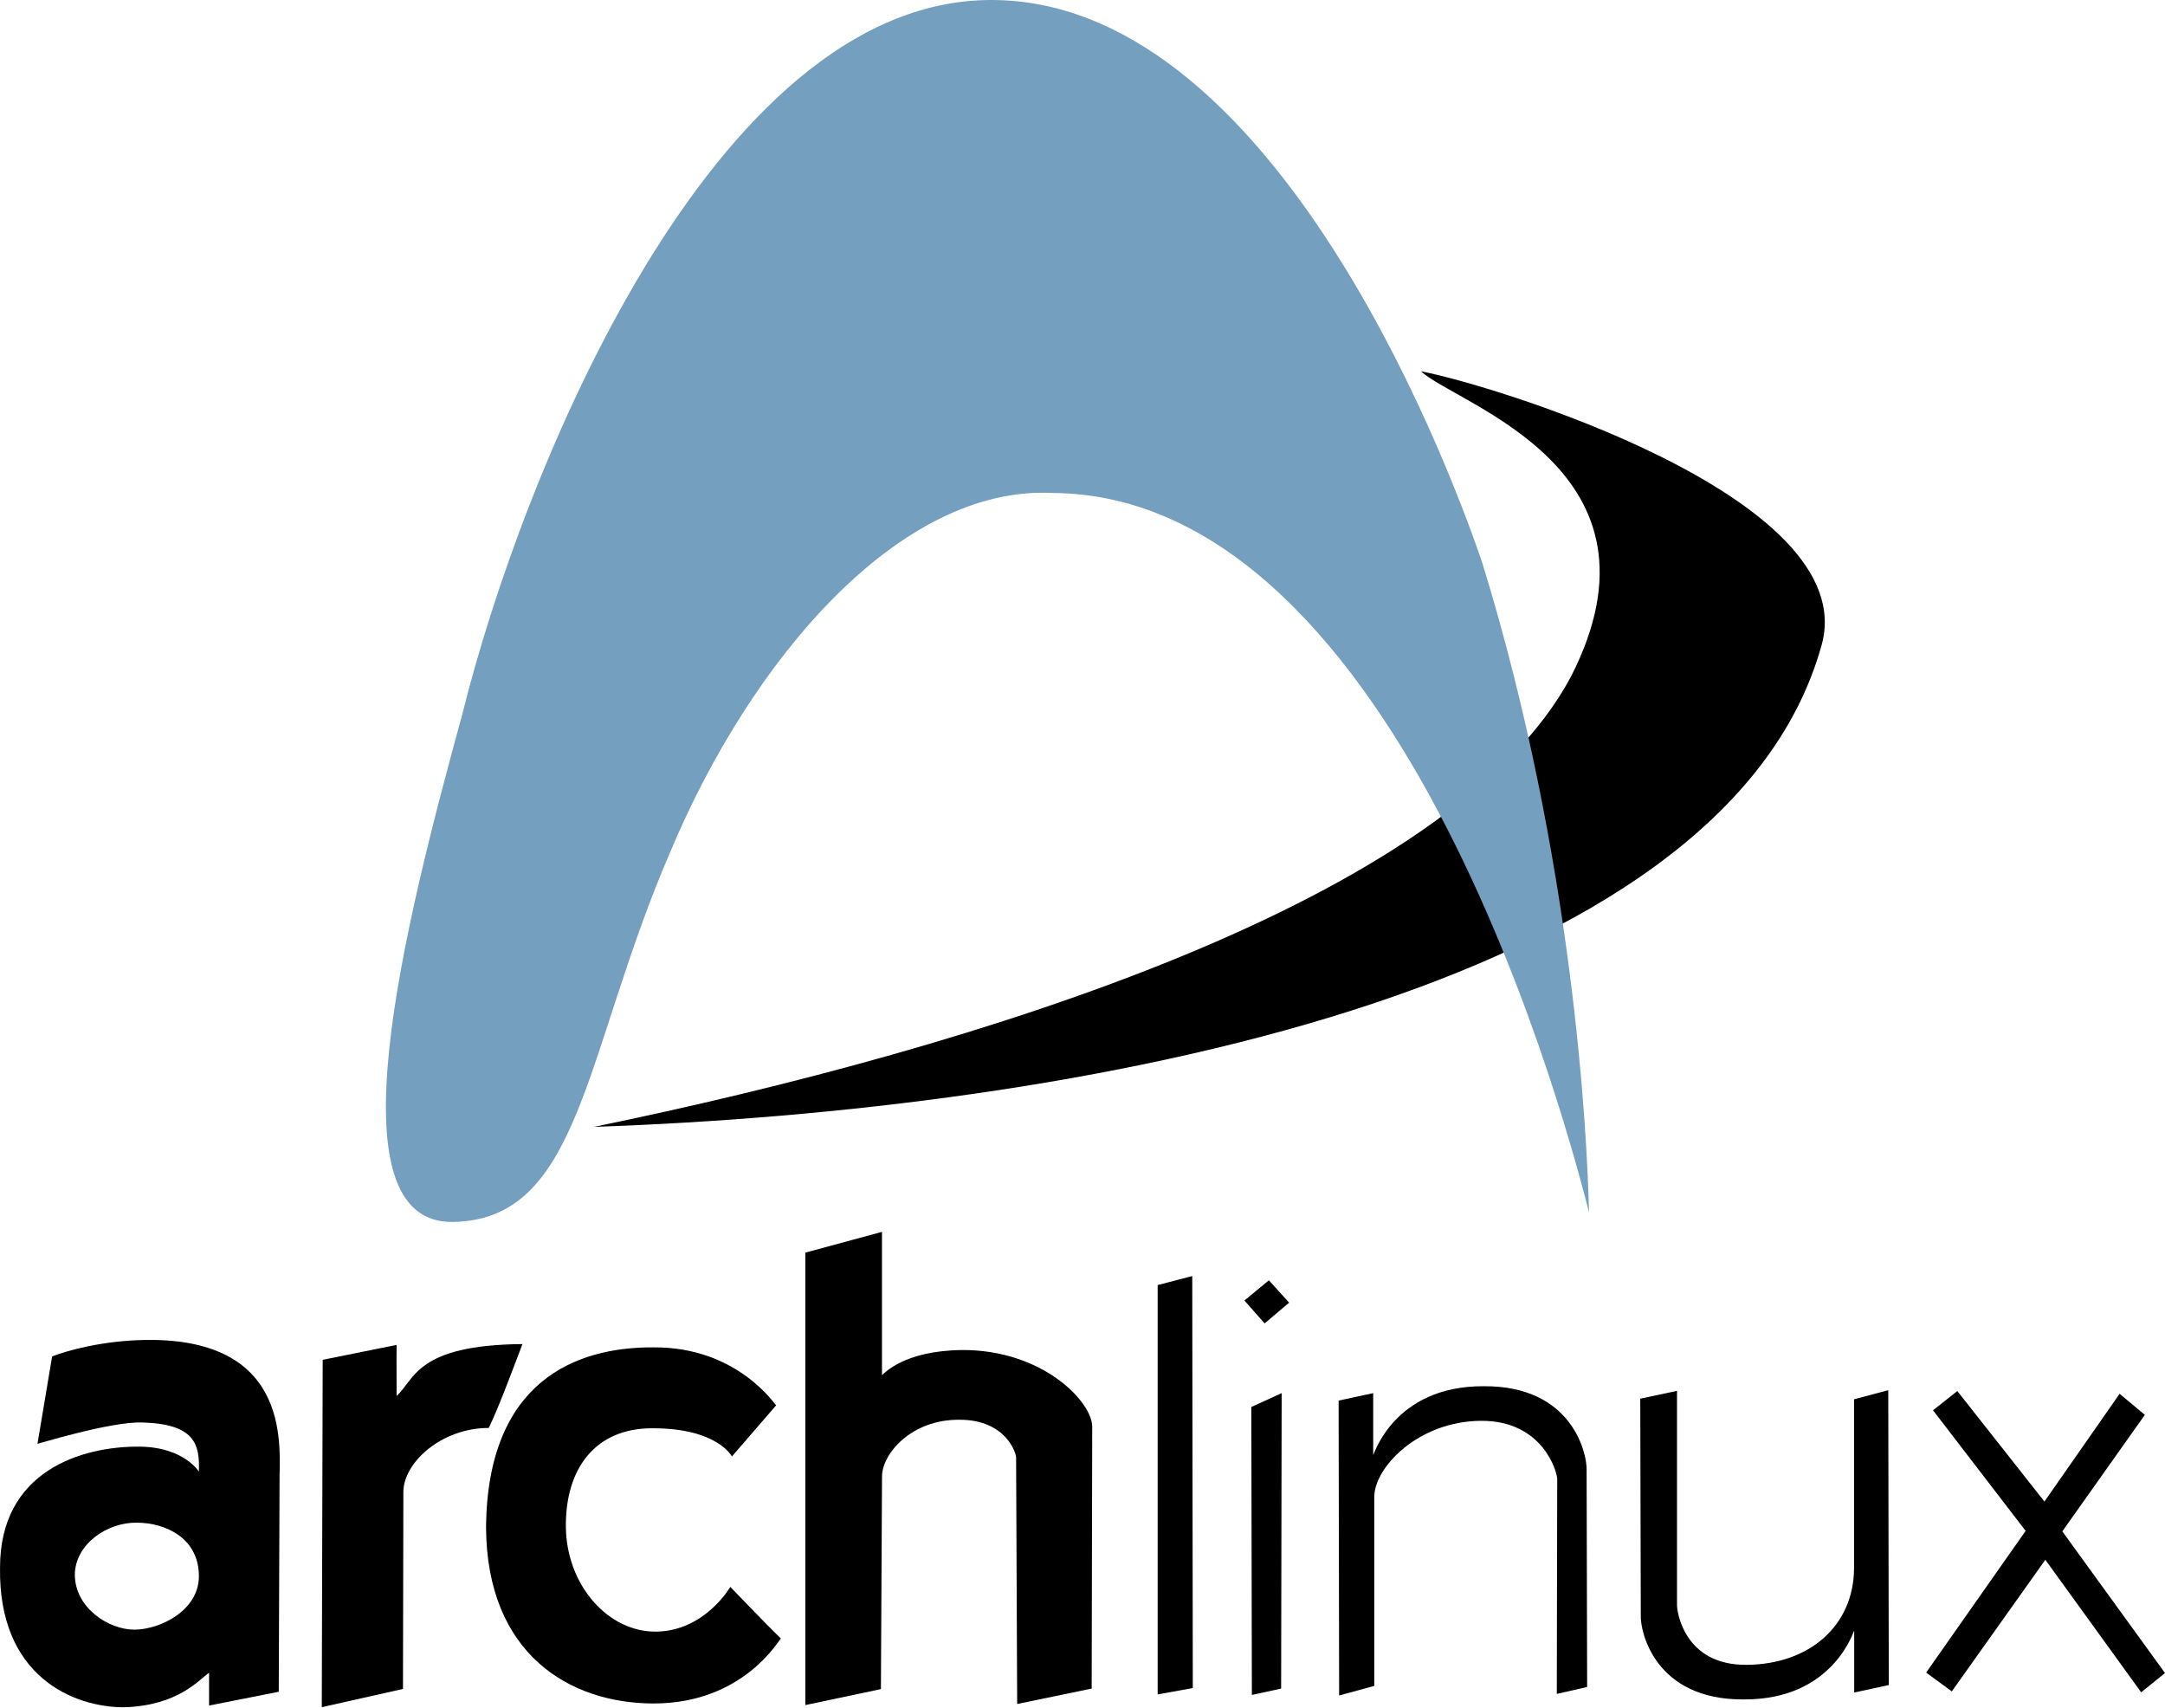
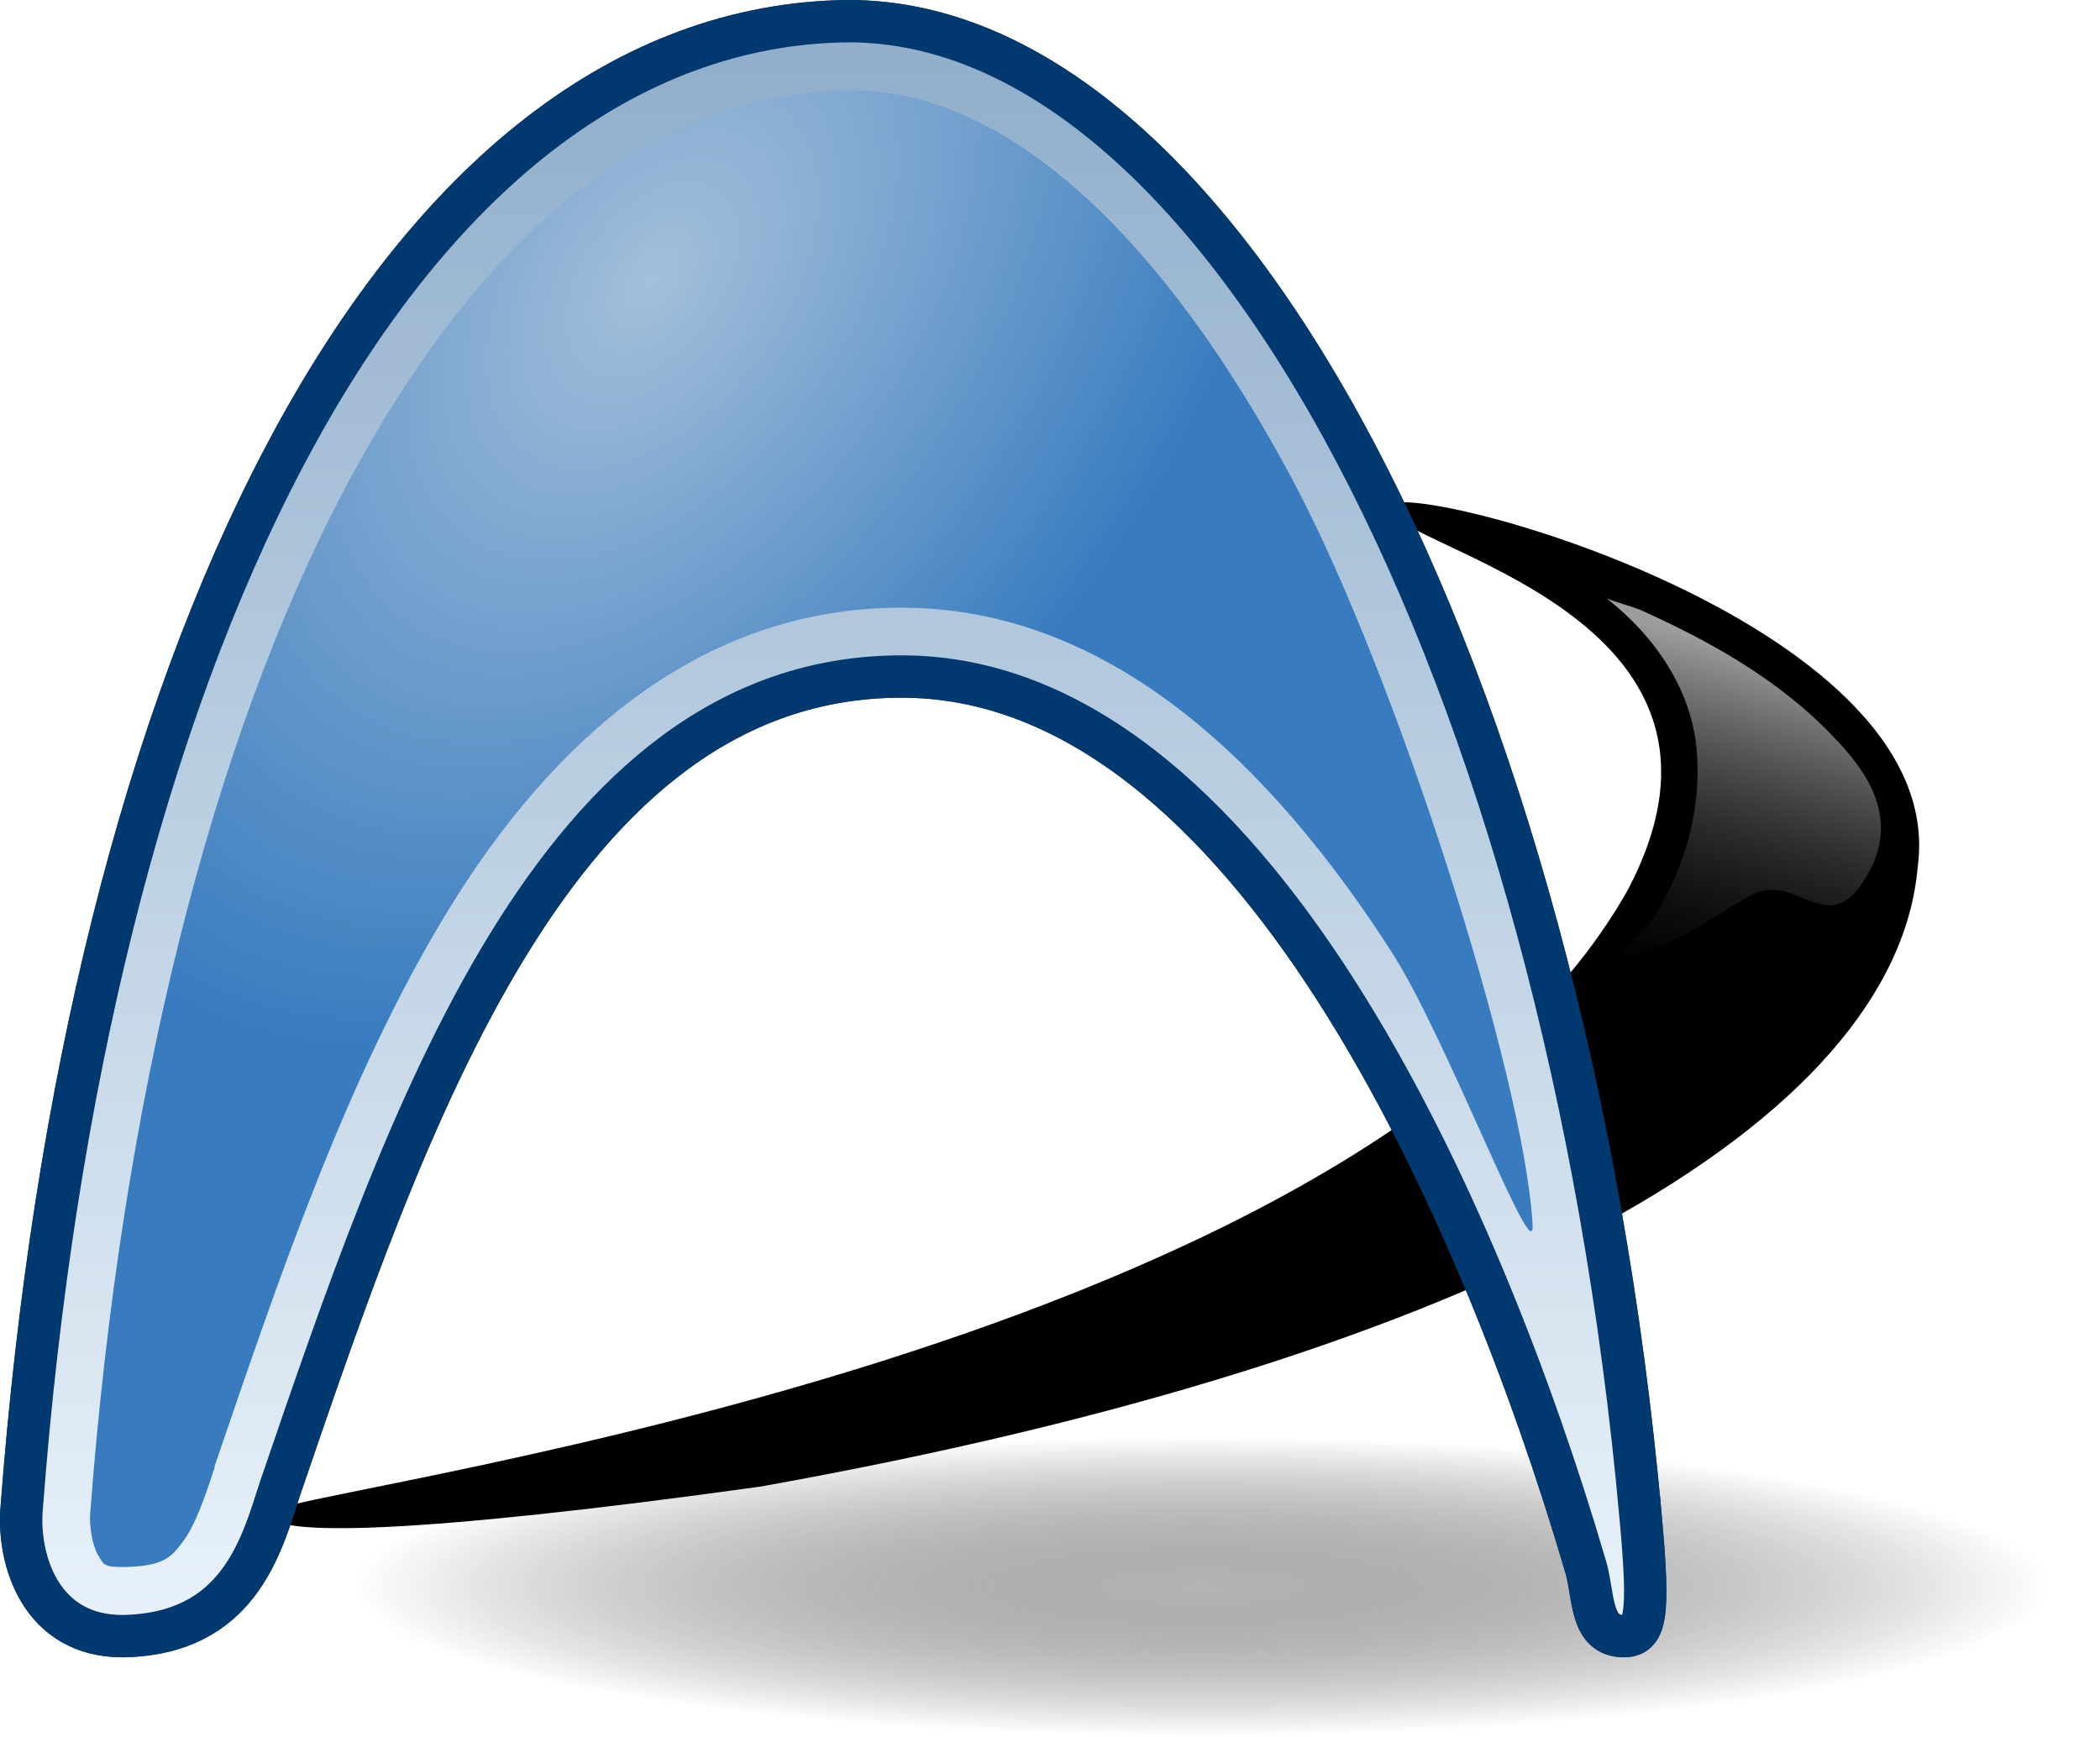
- <svg xmlns="http://www.w3.org/2000/svg" version="1.0" width="300" height="236.541" id="svg548">
-   <defs id="defs550" />
-   <path d="m 196.899,51.452 c 8.894,1.582 61.402,17.336 55.498,37.996 C 238.94,137.677 148.894,153.832 82.312,156.125 135.409,145.197 201.052,124.88 217.67,93.774 232.363,65.058 202.174,56.2 196.899,51.452 z" id="path553" style="fill-rule:evenodd" />
-   <path d="M 220.19,167.978 C 217.816,158.749 194.874,68.563 145.826,68.299 124.73,67.245 104.131,91.17 92.858,118.084 80.894,145.754 80.572,169.028 62.76,169.297 45.643,169.559 55.904,128.687 64.079,98.889 72.254,65.926 98.624,0.265 137.124,8.3911402e-4 175.624,-0.263 199.885,61.707 205.422,78.056 c 12.658,41.137 14.504,79.11 14.767,89.922 z" id="path568" style="fill:#759fbf;fill-rule:evenodd" />
-   <path d="m 5.192,200.037 2.03,-12.106 c 1.964,-0.78 7.043,-2.227 13.16,-2.287 20.504,-0.198 18.262,15.57 18.354,19.682 l -0.109,29.063 -9.655,1.913 -0.002,-4.542 c -1.412,0.955 -4.239,4.542 -11.773,4.78 -7.066,0 -17.428,-4.303 -17.193,-19.364 0.002,-13.387 11.303,-16.809 19.312,-16.748 6.349,0.049 8.368,3.678 8.243,3.457 0.133,-3.799 -0.543,-6.598 -7.881,-6.805 -4.432,-0.127 -14.491,3.001 -14.486,2.957 m 13.771,10.926 c -4.164,-0.059 -8.523,3.003 -8.596,7.171 0.015,4.662 4.709,7.651 8.243,7.651 3.532,0 8.965,-2.631 8.95,-7.413 0,-5.258 -4.594,-7.395 -8.596,-7.41 z" id="path578" style="fill-rule:evenodd" />
-   <path d="m 44.716,188.4 -0.127,48.127 11.251,-2.529 0.054,-27.287 c 0.008,-4.063 5.256,-8.871 11.83,-8.871 1.4,-2.812 4.032,-9.988 4.674,-11.621 -14.691,0.13 -14.884,4.847 -17.443,7.195 -0.021,-4.424 0,-7.08 0,-7.08 l -10.239,2.066 z" id="path579" style="fill-rule:evenodd" />
-   <path d="m 107.541,194.713 c -0.109,-0.055 -5.385,-8.113 -16.961,-8.038 -10.843,-0.075 -23.01,4.72 -23.231,24.854 0.073,17.699 11.651,24.483 23.229,24.484 12.391,0 17.33,-8.778 17.626,-8.998 -1.475,-1.402 -7.006,-7.153 -7.006,-7.153 0,0 -3.466,6.047 -10.176,6.194 -6.712,0.148 -12.537,-6.415 -12.611,-14.527 -0.075,-8.113 4.13,-13.718 12.094,-13.643 8.922,0 10.915,3.907 10.915,3.907 l 6.122,-7.08 z" id="path580" style="fill-rule:evenodd" />
-   <path d="m 111.597,236.234 10.47,-2.212 0.153,-29.501 c 0.026,-3.093 4.051,-7.89 10.762,-7.817 6.416,0 7.836,4.647 7.818,5.236 l 0.147,34.146 10.324,-2.139 0.075,-36.211 c 0.073,-3.485 -6.88,-10.769 -18.069,-10.692 -8.08,0.107 -10.7,3.232 -11.061,3.466 l 0,-19.839 -10.62,2.877 0.001,62.687 z" id="path581" style="fill-rule:evenodd" />
-   <path d="m 160.415,178.046 4.793,-1.254 0.075,57.082 -4.868,0.885 0,-56.713 z" id="path582" style="fill-rule:evenodd" />
-   <path d="m 173.394,194.934 4.204,-1.918 -0.073,40.931 -4.056,0.885 -0.075,-39.898 z m -0.958,-14.749 3.392,-2.802 2.802,3.097 -3.392,2.875 -2.802,-3.17 z" id="path587" style="fill-rule:evenodd" />
-   <path d="m 185.489,194.049 4.793,-1.033 0,8.557 c 0,0.368 2.656,-9.589 15.34,-9.515 12.315,-0.073 14.305,9.44 14.232,11.579 l 0.073,30.09 -4.203,0.959 0.055,-29.722 c 0.05,-0.868 -1.898,-8.186 -10.6,-8.113 -8.703,0.075 -14.749,6.491 -14.749,10.546 l 0,26.183 -4.868,1.327 -0.073,-40.858 z" id="path588" style="fill-rule:evenodd" />
-   <path d="m 261.726,233.462 -4.793,1.033 0,-8.557 c 0,-0.368 -2.656,9.59 -15.34,9.515 -12.315,0.073 -14.305,-9.44 -14.232,-11.579 l -0.073,-30.09 5.092,-1.086 0,29.722 c 0,0.812 0.953,8.313 9.656,8.24 8.703,-0.075 14.813,-5.411 14.876,-13.342 l 0,-23.45 4.741,-1.264 0.073,40.858 z" id="path589" style="fill-rule:evenodd" />
-   <path d="m 271.222,192.725 -3.367,2.667 12.834,16.709 -13.787,19.633 3.557,2.604 12.96,-18.234 13.278,18.361 3.303,-2.667 -14.229,-19.631 11.435,-16.139 -3.495,-2.923 -10.418,14.932 -12.071,-15.311 z" id="path590" style="fill-rule:evenodd" />
+ <svg xmlns="http://www.w3.org/2000/svg" xmlns:xlink="http://www.w3.org/1999/xlink" version="1.1" width="300" height="248.042" id="svg1374">
+   <defs id="defs1376">
+     <linearGradient id="linearGradient21348">
+       <stop id="stop21350" style="stop-color:#edd400;stop-opacity:1" offset="0" />
+       <stop id="stop21352" style="stop-color:#baa600;stop-opacity:1" offset="1" />
+     </linearGradient>
+     <linearGradient id="linearGradient21338">
+       <stop id="stop21340" style="stop-color:#baa400;stop-opacity:1" offset="0" />
+       <stop id="stop21346" style="stop-color:#baa600;stop-opacity:1" offset="0.5" />
+       <stop id="stop21342" style="stop-color:#604e00;stop-opacity:1" offset="0.5" />
+       <stop id="stop21344" style="stop-color:#604e00;stop-opacity:1" offset="1" />
+     </linearGradient>
+     <linearGradient id="linearGradient21320">
+       <stop id="stop21322" style="stop-color:#edd400;stop-opacity:1" offset="0" />
+       <stop id="stop21326" style="stop-color:#604e00;stop-opacity:1" offset="0.584" />
+       <stop id="stop21324" style="stop-color:#604e00;stop-opacity:1" offset="1" />
+     </linearGradient>
+     <linearGradient id="linearGradient16135">
+       <stop id="stop16137" style="stop-color:#edd400;stop-opacity:1" offset="0" />
+       <stop id="stop16139" style="stop-color:#c4a000;stop-opacity:1" offset="1" />
+     </linearGradient>
+     <linearGradient id="linearGradient8716">
+       <stop id="stop8718" style="stop-color:#a4bfda;stop-opacity:1" offset="0" />
+       <stop id="stop8720" style="stop-color:#387cbf;stop-opacity:1" offset="1" />
+     </linearGradient>
+     <linearGradient id="linearGradient639">
+       <stop id="stop640" style="stop-color:#000000;stop-opacity:1" offset="0" />
+       <stop id="stop641" style="stop-color:#8e8e8e;stop-opacity:1" offset="1" />
+     </linearGradient>
+     <linearGradient id="linearGradient2882">
+       <stop id="stop2884" style="stop-color:#f2f9ff;stop-opacity:1" offset="0" />
+       <stop id="stop2886" style="stop-color:#91afcb;stop-opacity:1" offset="1" />
+     </linearGradient>
+     <linearGradient id="linearGradient5721">
+       <stop id="stop5723" style="stop-color:#9c9c9c;stop-opacity:1" offset="0" />
+       <stop id="stop5725" style="stop-color:#000000;stop-opacity:0" offset="1" />
+     </linearGradient>
+     <radialGradient cx="18.385" cy="40.575" r="21.213" fx="18.385" fy="40.575" id="radialGradient5727" xlink:href="#linearGradient5721" gradientUnits="userSpaceOnUse" gradientTransform="matrix(0.943831,0,0,0.166667,1.032663,33.81282)" />
+     <linearGradient x1="21" y1="46.714" x2="21" y2="5.953" id="linearGradient7976" xlink:href="#linearGradient2882" gradientUnits="userSpaceOnUse" gradientTransform="matrix(6.049587,0,0,6.049587,-6.767295,-229.4123)" />
+     <radialGradient cx="16.38" cy="17.797" r="17.033" fx="16.38" fy="17.797" id="radialGradient8714" xlink:href="#linearGradient8716" gradientUnits="userSpaceOnUse" gradientTransform="matrix(-4.28975,5.839436,-3.609758,-2.6518,229.0614,-211.1192)" />
+     <linearGradient x1="43.25" y1="20" x2="40.875" y2="28.625" id="linearGradient11647" xlink:href="#linearGradient5721" gradientUnits="userSpaceOnUse" gradientTransform="matrix(6.049587,0,0,6.049587,-6.767295,-229.4123)" />
+     <linearGradient x1="7.94" y1="-5.11" x2="9.249" y2="4.773" id="linearGradient19853" xlink:href="#linearGradient21348" gradientUnits="userSpaceOnUse" gradientTransform="matrix(0.791154,-0.487172,0.327682,1.176225,16.97405,35.22976)" />
+     <linearGradient x1="11.442" y1="-0.98" x2="13.599" y2="-1.084" id="linearGradient22817" xlink:href="#linearGradient21348" gradientUnits="userSpaceOnUse" gradientTransform="matrix(0.05655608,-0.797121,1.172062,0.350025,16.04368,50.1682)" />
+   </defs>
+   <g transform="translate(-1.340168,202.6102)" id="layer1">
+     <path d="m 39.598,40.575 a 21.213,3.536 0 1 1 -42.426,0 21.213,3.536 0 1 1 42.426,0 z" transform="matrix(6.049587,0,0,6.049587,61.78874,-221.4209)" id="path4993" style="opacity:0.758;fill:url(#radialGradient5727);fill-opacity:1;fill-rule:evenodd;stroke:none" />
+     <path d="m 199.675,-130.059 c -0.805,-5.217 80.324,15.61 75.635,51.175 C 272.294,-42.527 214.443,-8.854 109.886,9.787 61.22,16.547 39.642,17.111 39.615,13.571 39.159,10.457 195.448,-7.28 233.869,-75.444 254.725,-114.978 200.585,-124.159 199.675,-130.059 z" id="path632" style="font-size:12px;fill:#000000;fill-opacity:1;fill-rule:evenodd;stroke:none" />
+     <path d="m 235.718,14.109 c 1.286,14.283 0.829,17.238 -2.759,17.017 -4.654,-0.301 -3.868,-6.32 -5.235,-10.366 -14.589,-49.58 -47.758,-126.718 -97.568,-126.718 -49.527,0 -70.877,63.59 -88.838,116.078 -2.657,8.203 -5.899,20.729 -22.42,21.02 C 7.068,31.172 3.856,20.127 4.428,12.978 13.494,-107.28 56.917,-197.575 121.169,-199.563 c 54.612,-1.691 103.806,94.34 114.548,213.672 z" id="path630" style="font-size:12px;fill:#dadada;fill-opacity:1;fill-rule:evenodd;stroke:#383838;stroke-width:6.05;stroke-opacity:1" />
+     <path d="m 235.718,14.109 c 1.286,14.283 0.829,17.238 -2.759,17.017 -4.654,-0.301 -3.868,-6.32 -5.235,-10.366 -14.589,-49.58 -47.758,-126.718 -97.568,-126.718 -49.527,0 -70.877,63.59 -88.838,116.078 -2.657,8.203 -5.899,20.729 -22.42,21.02 C 7.068,31.172 3.856,20.127 4.428,12.978 13.494,-107.28 56.917,-197.575 121.169,-199.563 c 54.612,-1.691 103.806,94.34 114.548,213.672 z" id="path5053" style="font-size:12px;fill:url(#linearGradient7976);fill-opacity:1;fill-rule:evenodd;stroke:#003870;stroke-width:6.05;stroke-opacity:1" />
+     <path d="m 121.597,-189.712 c -27.618,0.855 -51.778,20.625 -70.894,56.715 -19.115,36.089 -32.028,87.561 -36.487,146.702 -0.135,1.684 0.329,4.544 1.134,5.861 0.806,1.317 0.722,1.709 3.592,1.701 5.806,-0.102 6.814,-1.363 8.507,-3.592 1.694,-2.229 3.107,-6.171 4.537,-10.587 -6.09e-4,-0.063 -6.09e-4,-0.126 0,-0.189 8.973,-26.223 18.805,-55.697 33.462,-79.59 14.657,-23.892 35.703,-43.103 64.655,-43.103 29.954,0 52.979,22.593 70.137,49.342 7.78,12.128 20.443,45.938 20.039,38.755 -1.172,-20.866 -19.298,-78.02 -34.029,-105.868 -9.82,-18.565 -20.797,-33.216 -31.949,-42.725 -11.152,-9.51 -21.961,-13.755 -32.706,-13.423 z" id="path5786" style="font-size:12px;fill:url(#radialGradient8714);fill-opacity:1;fill-rule:evenodd;stroke:none" />
+     <path d="m 230.868,-117.117 c 6.792,5.316 12.181,13.016 12.858,21.804 0.72,8.151 -1.637,16.481 -5.898,23.383 -1.028,1.967 -5.376,4.963 -4.604,5.954 8.086,-1.669 11.168,-4.733 17.949,-8.577 6.983,-3.958 11.195,6.894 16.937,-3.053 4.681,-8.107 0.026,-14.769 -5.025,-19.914 -7.638,-8.007 -17.498,-13.509 -27.506,-17.998 -1.551,-0.591 -3.174,-0.972 -4.712,-1.599 z" id="path9450" style="font-size:12px;fill:url(#linearGradient11647);fill-opacity:1;fill-rule:evenodd;stroke:none" />
+   </g>
</svg>
